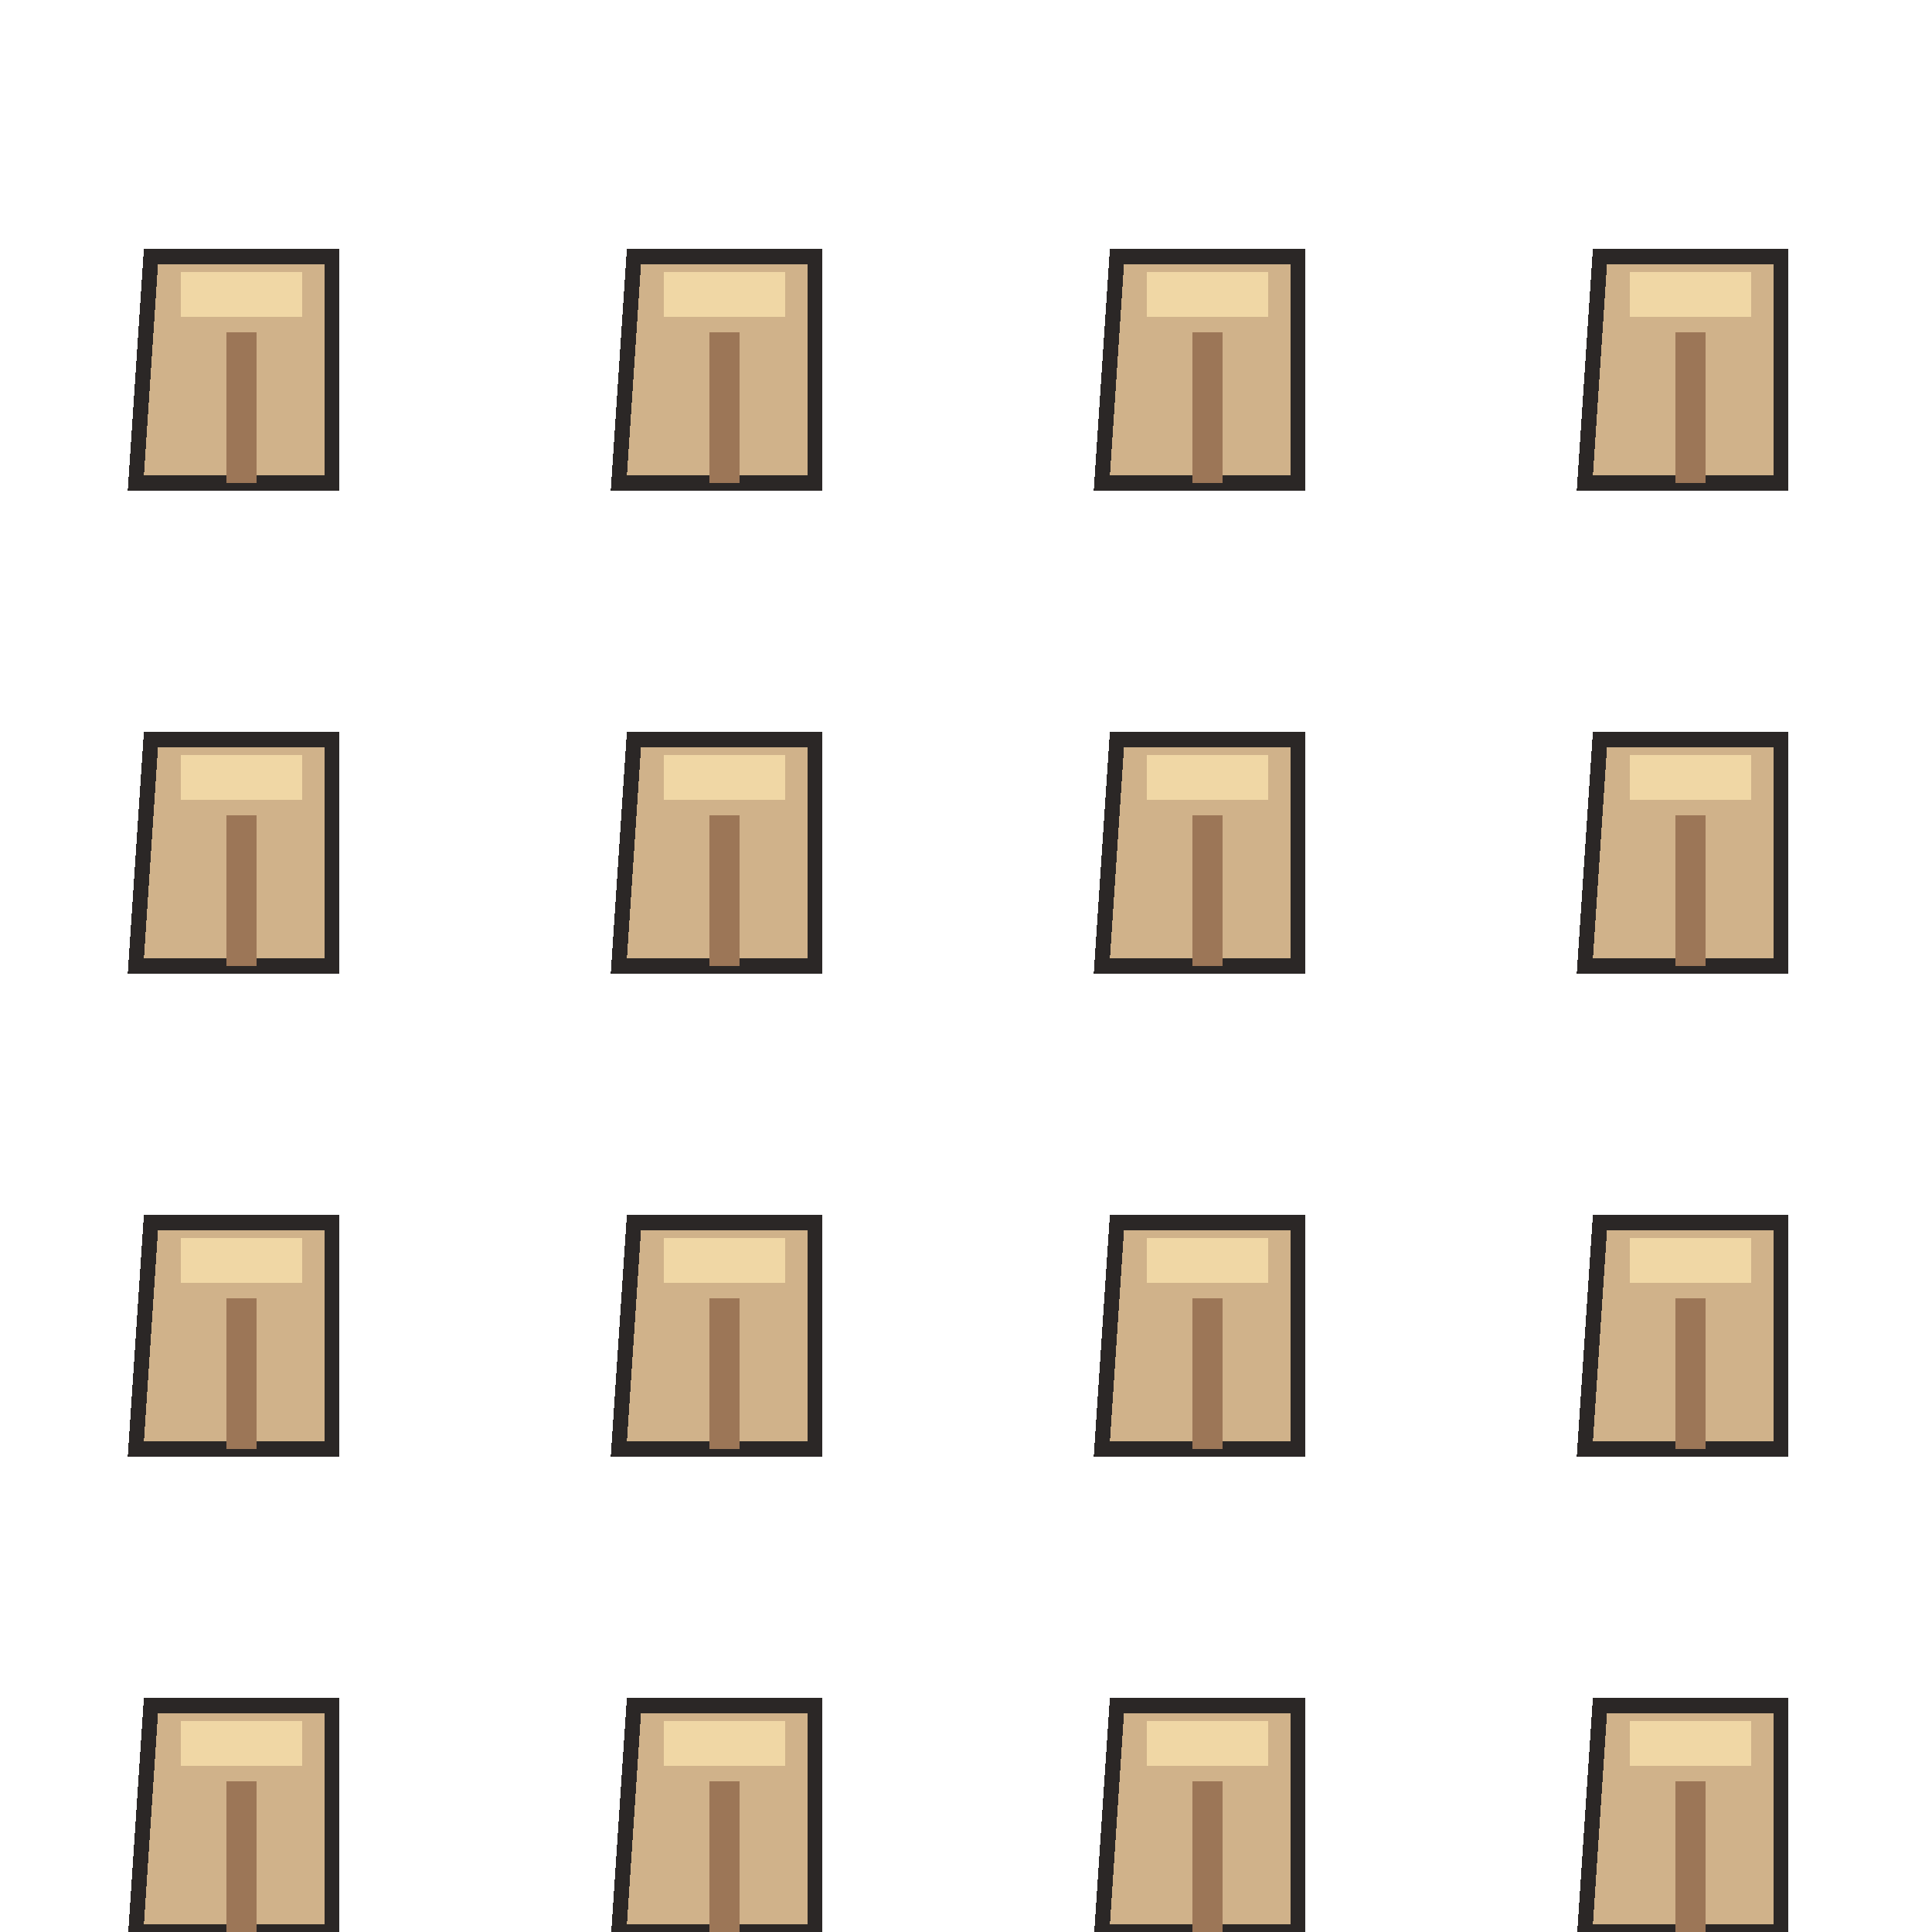
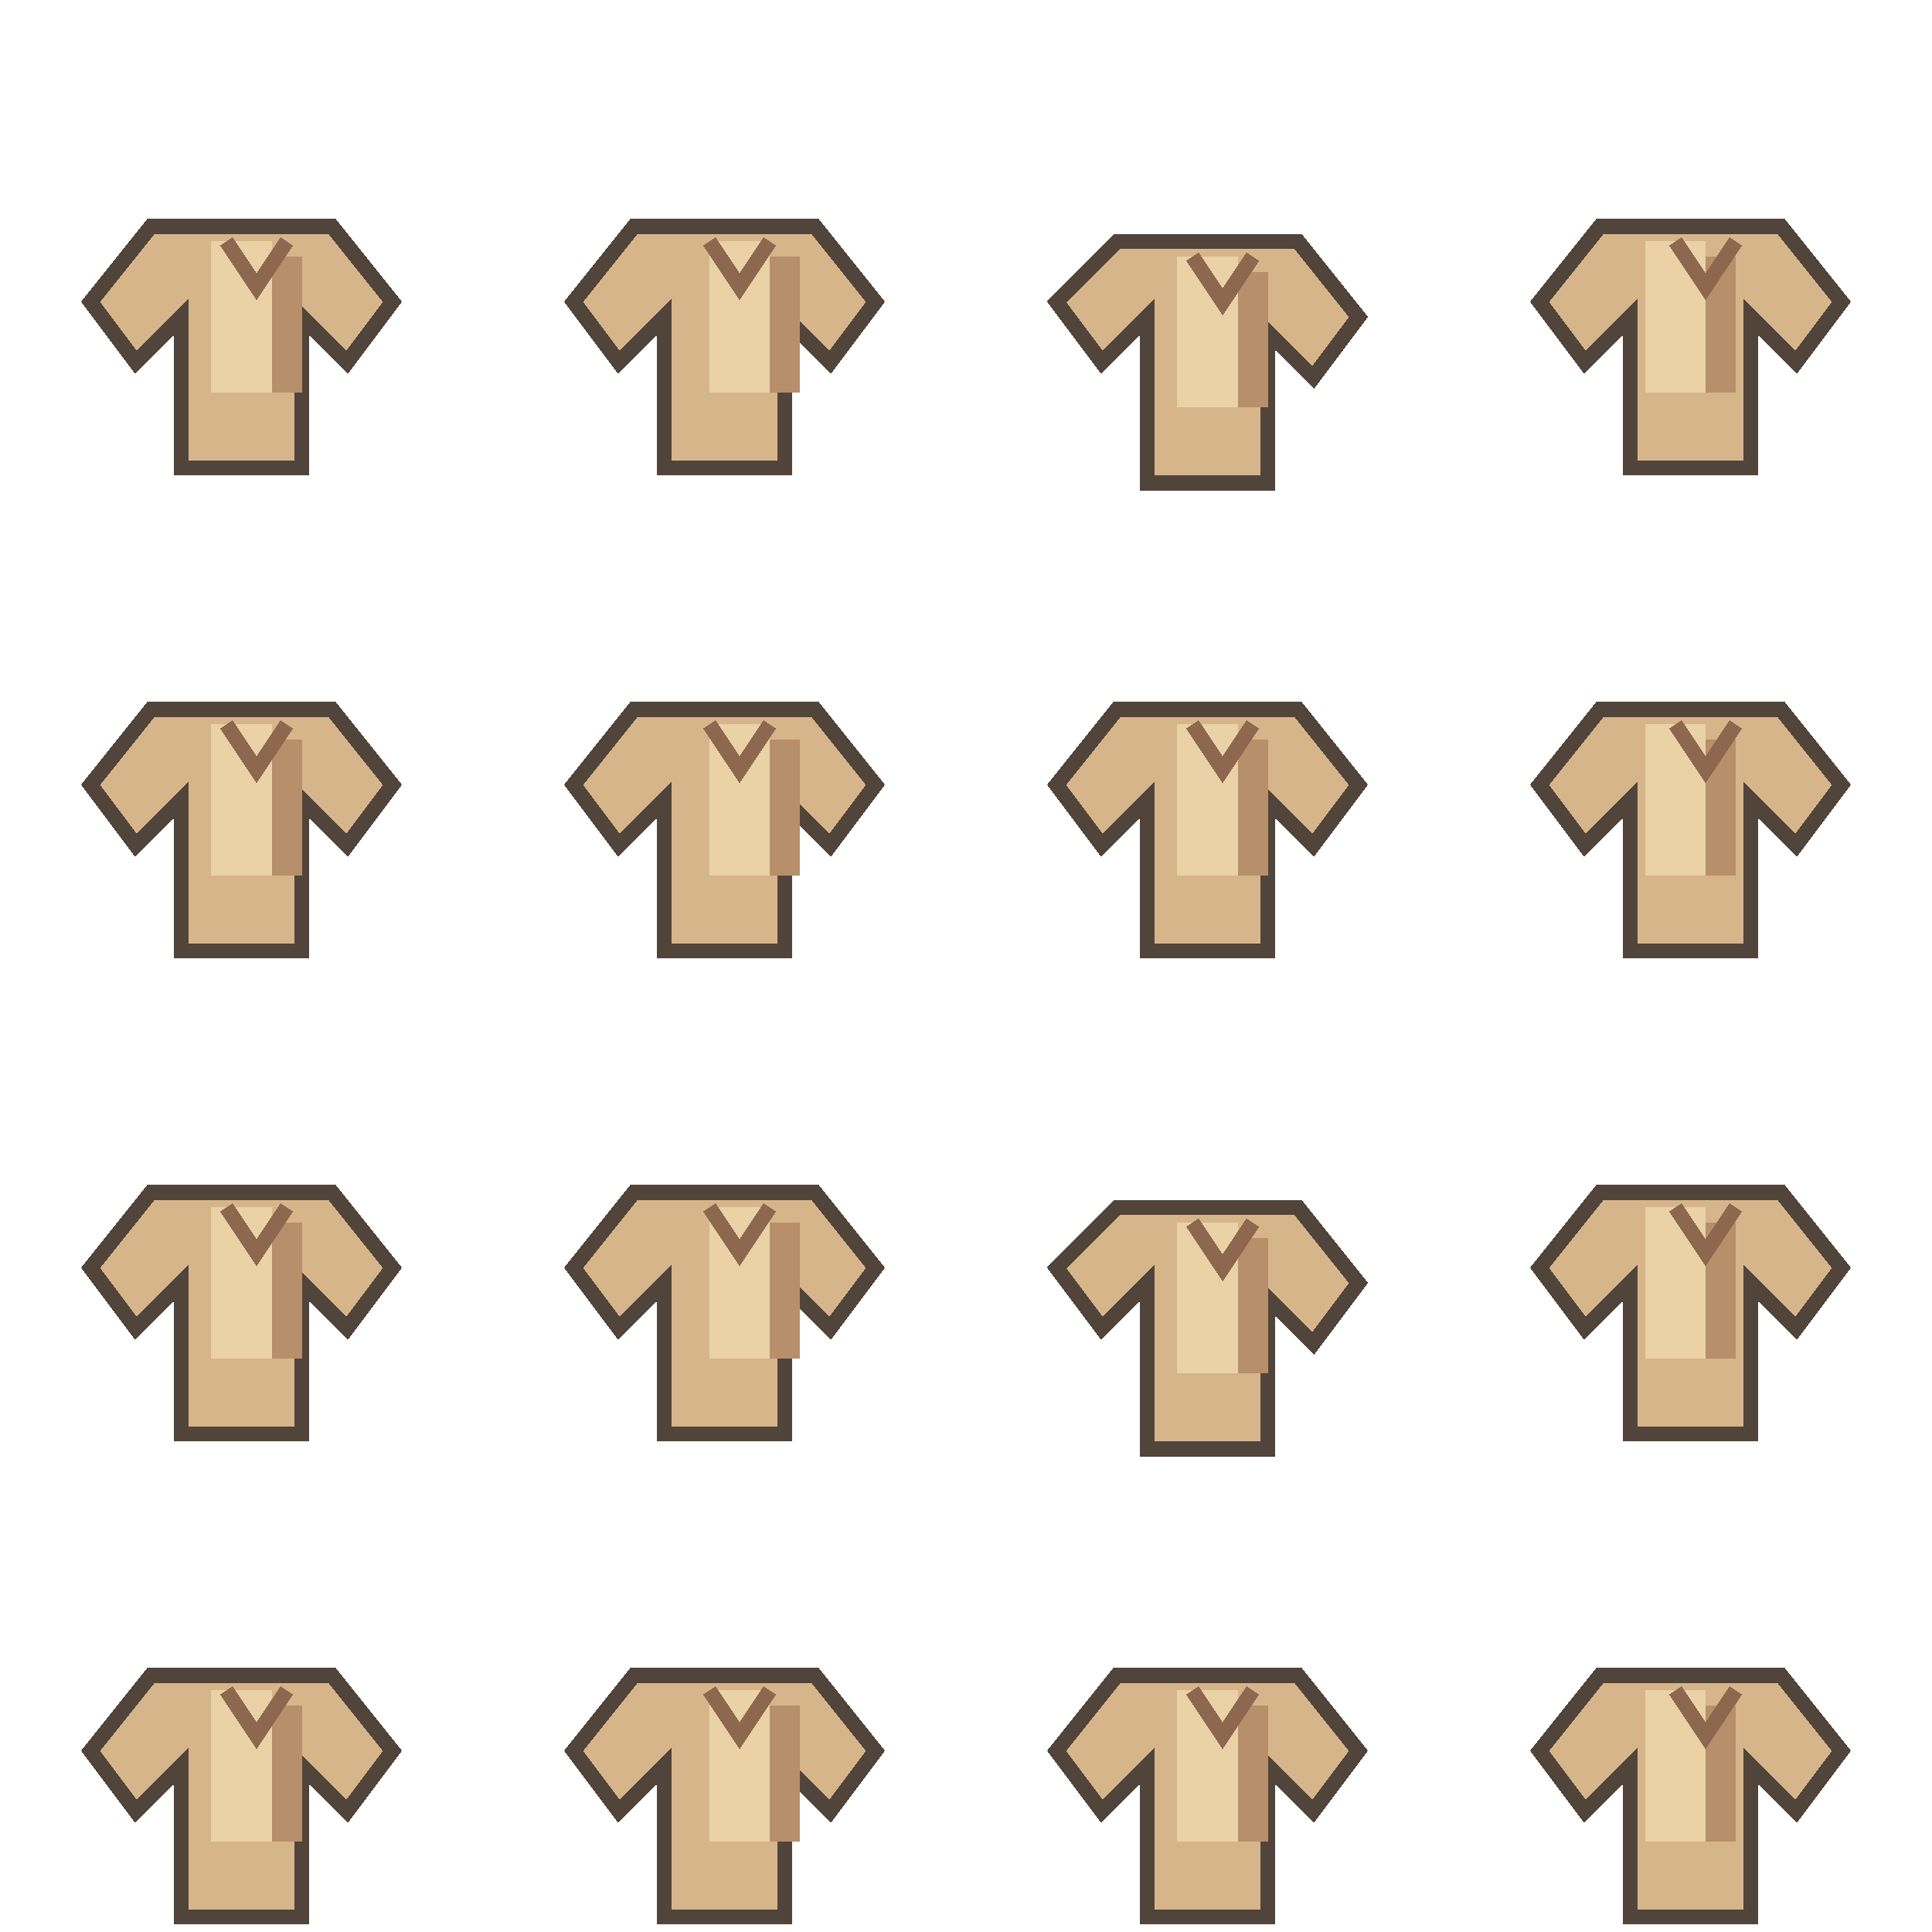
<svg xmlns="http://www.w3.org/2000/svg" width="128" height="128" viewBox="0 0 128 128" shape-rendering="crispEdges">
  <g>
    <g transform="translate(0,0)">
-       <path d="M10 17h12v15H9z" fill="#d0b28a" stroke="#2b2726" stroke-width="1" />
-       <rect x="12" y="18" width="8" height="3" fill="#f0d7a5" />
-       <rect x="15" y="22" width="2" height="10" fill="#9c7657" />
+       <path d="M10 15h12l4 5-3 4-3-3v10h-8V21l-3 3-3-4z" fill="#d7b58b" stroke="#51443a" stroke-width="1" />
+       <rect x="14" y="16" width="4" height="10" fill="#ead1a6" />
+       <rect x="18" y="17" width="2" height="9" fill="#b78f6b" />
+       <path d="M15 16l2 3 2-3" fill="none" stroke="#8d684f" stroke-width="1" />
    </g>
    <g transform="translate(32,0)">
-       <path d="M10 17h12v15H9z" fill="#d0b28a" stroke="#2b2726" stroke-width="1" />
-       <rect x="12" y="18" width="8" height="3" fill="#f0d7a5" />
-       <rect x="15" y="22" width="2" height="10" fill="#9c7657" />
+       <path d="M10 15h12l4 5-3 4-3-3v10h-8V21l-3 3-3-4z" fill="#d7b58b" stroke="#51443a" stroke-width="1" />
+       <rect x="15" y="16" width="4" height="10" fill="#ead1a6" />
+       <rect x="19" y="17" width="2" height="9" fill="#b78f6b" />
+       <path d="M15 16l2 3 2-3" fill="none" stroke="#8d684f" stroke-width="1" />
    </g>
    <g transform="translate(64,0)">
-       <path d="M10 17h12v15H9z" fill="#d0b28a" stroke="#2b2726" stroke-width="1" />
-       <rect x="12" y="18" width="8" height="3" fill="#f0d7a5" />
-       <rect x="15" y="22" width="2" height="10" fill="#9c7657" />
+       <path d="M10 16h12l4 5-3 4-3-3v10h-8V21l-3 3-3-4z" fill="#d7b58b" stroke="#51443a" stroke-width="1" />
+       <rect x="14" y="17" width="4" height="10" fill="#ead1a6" />
+       <rect x="18" y="18" width="2" height="9" fill="#b78f6b" />
+       <path d="M15 17l2 3 2-3" fill="none" stroke="#8d684f" stroke-width="1" />
    </g>
    <g transform="translate(96,0)">
-       <path d="M10 17h12v15H9z" fill="#d0b28a" stroke="#2b2726" stroke-width="1" />
-       <rect x="12" y="18" width="8" height="3" fill="#f0d7a5" />
-       <rect x="15" y="22" width="2" height="10" fill="#9c7657" />
+       <path d="M10 15h12l4 5-3 4-3-3v10h-8V21l-3 3-3-4z" fill="#d7b58b" stroke="#51443a" stroke-width="1" />
+       <rect x="13" y="16" width="4" height="10" fill="#ead1a6" />
+       <rect x="17" y="17" width="2" height="9" fill="#b78f6b" />
+       <path d="M15 16l2 3 2-3" fill="none" stroke="#8d684f" stroke-width="1" />
    </g>
    <g transform="translate(0,32)">
-       <path d="M10 17h12v15H9z" fill="#d0b28a" stroke="#2b2726" stroke-width="1" />
-       <rect x="12" y="18" width="8" height="3" fill="#f0d7a5" />
-       <rect x="15" y="22" width="2" height="10" fill="#9c7657" />
+       <path d="M10 15h12l4 5-3 4-3-3v10h-8V21l-3 3-3-4z" fill="#d7b58b" stroke="#51443a" stroke-width="1" />
+       <rect x="14" y="16" width="4" height="10" fill="#ead1a6" />
+       <rect x="18" y="17" width="2" height="9" fill="#b78f6b" />
+       <path d="M15 16l2 3 2-3" fill="none" stroke="#8d684f" stroke-width="1" />
    </g>
    <g transform="translate(32,32)">
-       <path d="M10 17h12v15H9z" fill="#d0b28a" stroke="#2b2726" stroke-width="1" />
-       <rect x="12" y="18" width="8" height="3" fill="#f0d7a5" />
-       <rect x="15" y="22" width="2" height="10" fill="#9c7657" />
+       <path d="M10 15h12l4 5-3 4-3-3v10h-8V21l-3 3-3-4z" fill="#d7b58b" stroke="#51443a" stroke-width="1" />
+       <rect x="15" y="16" width="4" height="10" fill="#ead1a6" />
+       <rect x="19" y="17" width="2" height="9" fill="#b78f6b" />
+       <path d="M15 16l2 3 2-3" fill="none" stroke="#8d684f" stroke-width="1" />
    </g>
    <g transform="translate(64,32)">
-       <path d="M10 17h12v15H9z" fill="#d0b28a" stroke="#2b2726" stroke-width="1" />
-       <rect x="12" y="18" width="8" height="3" fill="#f0d7a5" />
-       <rect x="15" y="22" width="2" height="10" fill="#9c7657" />
+       <path d="M10 15h12l4 5-3 4-3-3v10h-8V21l-3 3-3-4z" fill="#d7b58b" stroke="#51443a" stroke-width="1" />
+       <rect x="14" y="16" width="4" height="10" fill="#ead1a6" />
+       <rect x="18" y="17" width="2" height="9" fill="#b78f6b" />
+       <path d="M15 16l2 3 2-3" fill="none" stroke="#8d684f" stroke-width="1" />
    </g>
    <g transform="translate(96,32)">
-       <path d="M10 17h12v15H9z" fill="#d0b28a" stroke="#2b2726" stroke-width="1" />
-       <rect x="12" y="18" width="8" height="3" fill="#f0d7a5" />
-       <rect x="15" y="22" width="2" height="10" fill="#9c7657" />
+       <path d="M10 15h12l4 5-3 4-3-3v10h-8V21l-3 3-3-4z" fill="#d7b58b" stroke="#51443a" stroke-width="1" />
+       <rect x="13" y="16" width="4" height="10" fill="#ead1a6" />
+       <rect x="17" y="17" width="2" height="9" fill="#b78f6b" />
+       <path d="M15 16l2 3 2-3" fill="none" stroke="#8d684f" stroke-width="1" />
    </g>
    <g transform="translate(0,64)">
-       <path d="M10 17h12v15H9z" fill="#d0b28a" stroke="#2b2726" stroke-width="1" />
-       <rect x="12" y="18" width="8" height="3" fill="#f0d7a5" />
-       <rect x="15" y="22" width="2" height="10" fill="#9c7657" />
+       <path d="M10 15h12l4 5-3 4-3-3v10h-8V21l-3 3-3-4z" fill="#d7b58b" stroke="#51443a" stroke-width="1" />
+       <rect x="14" y="16" width="4" height="10" fill="#ead1a6" />
+       <rect x="18" y="17" width="2" height="9" fill="#b78f6b" />
+       <path d="M15 16l2 3 2-3" fill="none" stroke="#8d684f" stroke-width="1" />
    </g>
    <g transform="translate(32,64)">
-       <path d="M10 17h12v15H9z" fill="#d0b28a" stroke="#2b2726" stroke-width="1" />
-       <rect x="12" y="18" width="8" height="3" fill="#f0d7a5" />
-       <rect x="15" y="22" width="2" height="10" fill="#9c7657" />
+       <path d="M10 15h12l4 5-3 4-3-3v10h-8V21l-3 3-3-4z" fill="#d7b58b" stroke="#51443a" stroke-width="1" />
+       <rect x="15" y="16" width="4" height="10" fill="#ead1a6" />
+       <rect x="19" y="17" width="2" height="9" fill="#b78f6b" />
+       <path d="M15 16l2 3 2-3" fill="none" stroke="#8d684f" stroke-width="1" />
    </g>
    <g transform="translate(64,64)">
-       <path d="M10 17h12v15H9z" fill="#d0b28a" stroke="#2b2726" stroke-width="1" />
-       <rect x="12" y="18" width="8" height="3" fill="#f0d7a5" />
-       <rect x="15" y="22" width="2" height="10" fill="#9c7657" />
+       <path d="M10 16h12l4 5-3 4-3-3v10h-8V21l-3 3-3-4z" fill="#d7b58b" stroke="#51443a" stroke-width="1" />
+       <rect x="14" y="17" width="4" height="10" fill="#ead1a6" />
+       <rect x="18" y="18" width="2" height="9" fill="#b78f6b" />
+       <path d="M15 17l2 3 2-3" fill="none" stroke="#8d684f" stroke-width="1" />
    </g>
    <g transform="translate(96,64)">
-       <path d="M10 17h12v15H9z" fill="#d0b28a" stroke="#2b2726" stroke-width="1" />
-       <rect x="12" y="18" width="8" height="3" fill="#f0d7a5" />
-       <rect x="15" y="22" width="2" height="10" fill="#9c7657" />
+       <path d="M10 15h12l4 5-3 4-3-3v10h-8V21l-3 3-3-4z" fill="#d7b58b" stroke="#51443a" stroke-width="1" />
+       <rect x="13" y="16" width="4" height="10" fill="#ead1a6" />
+       <rect x="17" y="17" width="2" height="9" fill="#b78f6b" />
+       <path d="M15 16l2 3 2-3" fill="none" stroke="#8d684f" stroke-width="1" />
    </g>
    <g transform="translate(0,96)">
-       <path d="M10 17h12v15H9z" fill="#d0b28a" stroke="#2b2726" stroke-width="1" />
-       <rect x="12" y="18" width="8" height="3" fill="#f0d7a5" />
-       <rect x="15" y="22" width="2" height="10" fill="#9c7657" />
+       <path d="M10 15h12l4 5-3 4-3-3v10h-8V21l-3 3-3-4z" fill="#d7b58b" stroke="#51443a" stroke-width="1" />
+       <rect x="14" y="16" width="4" height="10" fill="#ead1a6" />
+       <rect x="18" y="17" width="2" height="9" fill="#b78f6b" />
+       <path d="M15 16l2 3 2-3" fill="none" stroke="#8d684f" stroke-width="1" />
    </g>
    <g transform="translate(32,96)">
-       <path d="M10 17h12v15H9z" fill="#d0b28a" stroke="#2b2726" stroke-width="1" />
-       <rect x="12" y="18" width="8" height="3" fill="#f0d7a5" />
-       <rect x="15" y="22" width="2" height="10" fill="#9c7657" />
+       <path d="M10 15h12l4 5-3 4-3-3v10h-8V21l-3 3-3-4z" fill="#d7b58b" stroke="#51443a" stroke-width="1" />
+       <rect x="15" y="16" width="4" height="10" fill="#ead1a6" />
+       <rect x="19" y="17" width="2" height="9" fill="#b78f6b" />
+       <path d="M15 16l2 3 2-3" fill="none" stroke="#8d684f" stroke-width="1" />
    </g>
    <g transform="translate(64,96)">
-       <path d="M10 17h12v15H9z" fill="#d0b28a" stroke="#2b2726" stroke-width="1" />
-       <rect x="12" y="18" width="8" height="3" fill="#f0d7a5" />
-       <rect x="15" y="22" width="2" height="10" fill="#9c7657" />
+       <path d="M10 15h12l4 5-3 4-3-3v10h-8V21l-3 3-3-4z" fill="#d7b58b" stroke="#51443a" stroke-width="1" />
+       <rect x="14" y="16" width="4" height="10" fill="#ead1a6" />
+       <rect x="18" y="17" width="2" height="9" fill="#b78f6b" />
+       <path d="M15 16l2 3 2-3" fill="none" stroke="#8d684f" stroke-width="1" />
    </g>
    <g transform="translate(96,96)">
-       <path d="M10 17h12v15H9z" fill="#d0b28a" stroke="#2b2726" stroke-width="1" />
-       <rect x="12" y="18" width="8" height="3" fill="#f0d7a5" />
-       <rect x="15" y="22" width="2" height="10" fill="#9c7657" />
+       <path d="M10 15h12l4 5-3 4-3-3v10h-8V21l-3 3-3-4z" fill="#d7b58b" stroke="#51443a" stroke-width="1" />
+       <rect x="13" y="16" width="4" height="10" fill="#ead1a6" />
+       <rect x="17" y="17" width="2" height="9" fill="#b78f6b" />
+       <path d="M15 16l2 3 2-3" fill="none" stroke="#8d684f" stroke-width="1" />
    </g>
  </g>
</svg>
